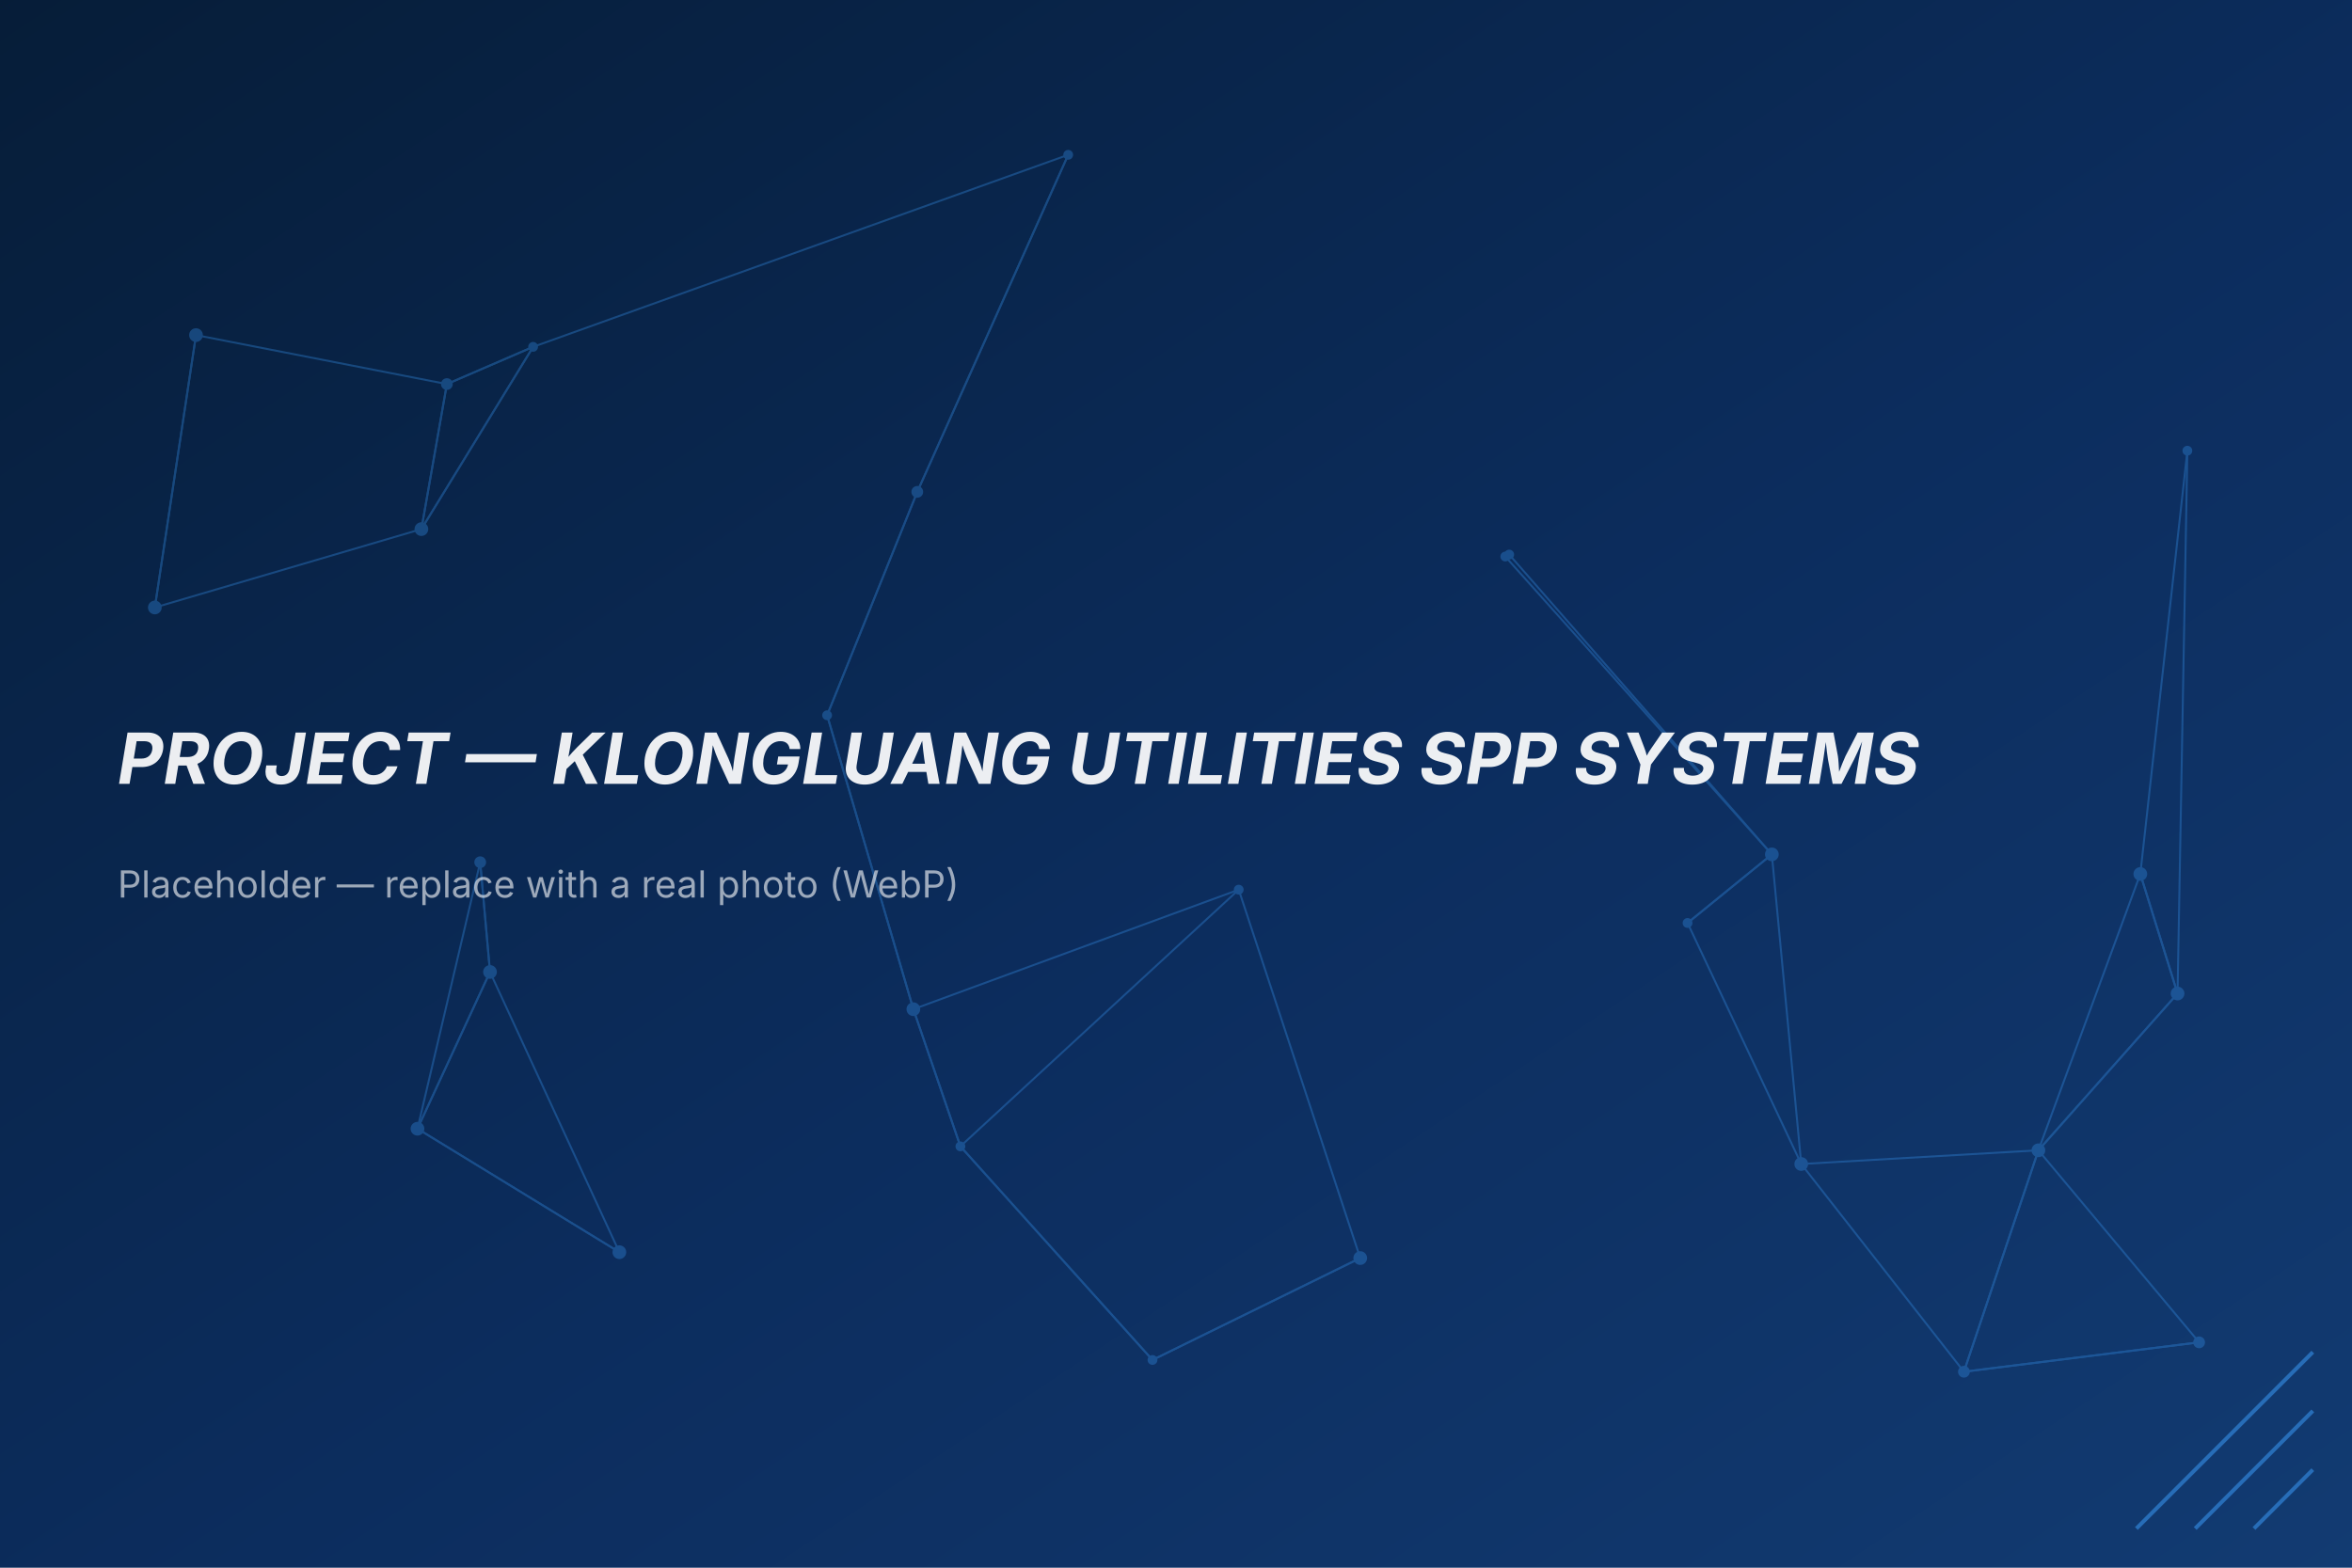
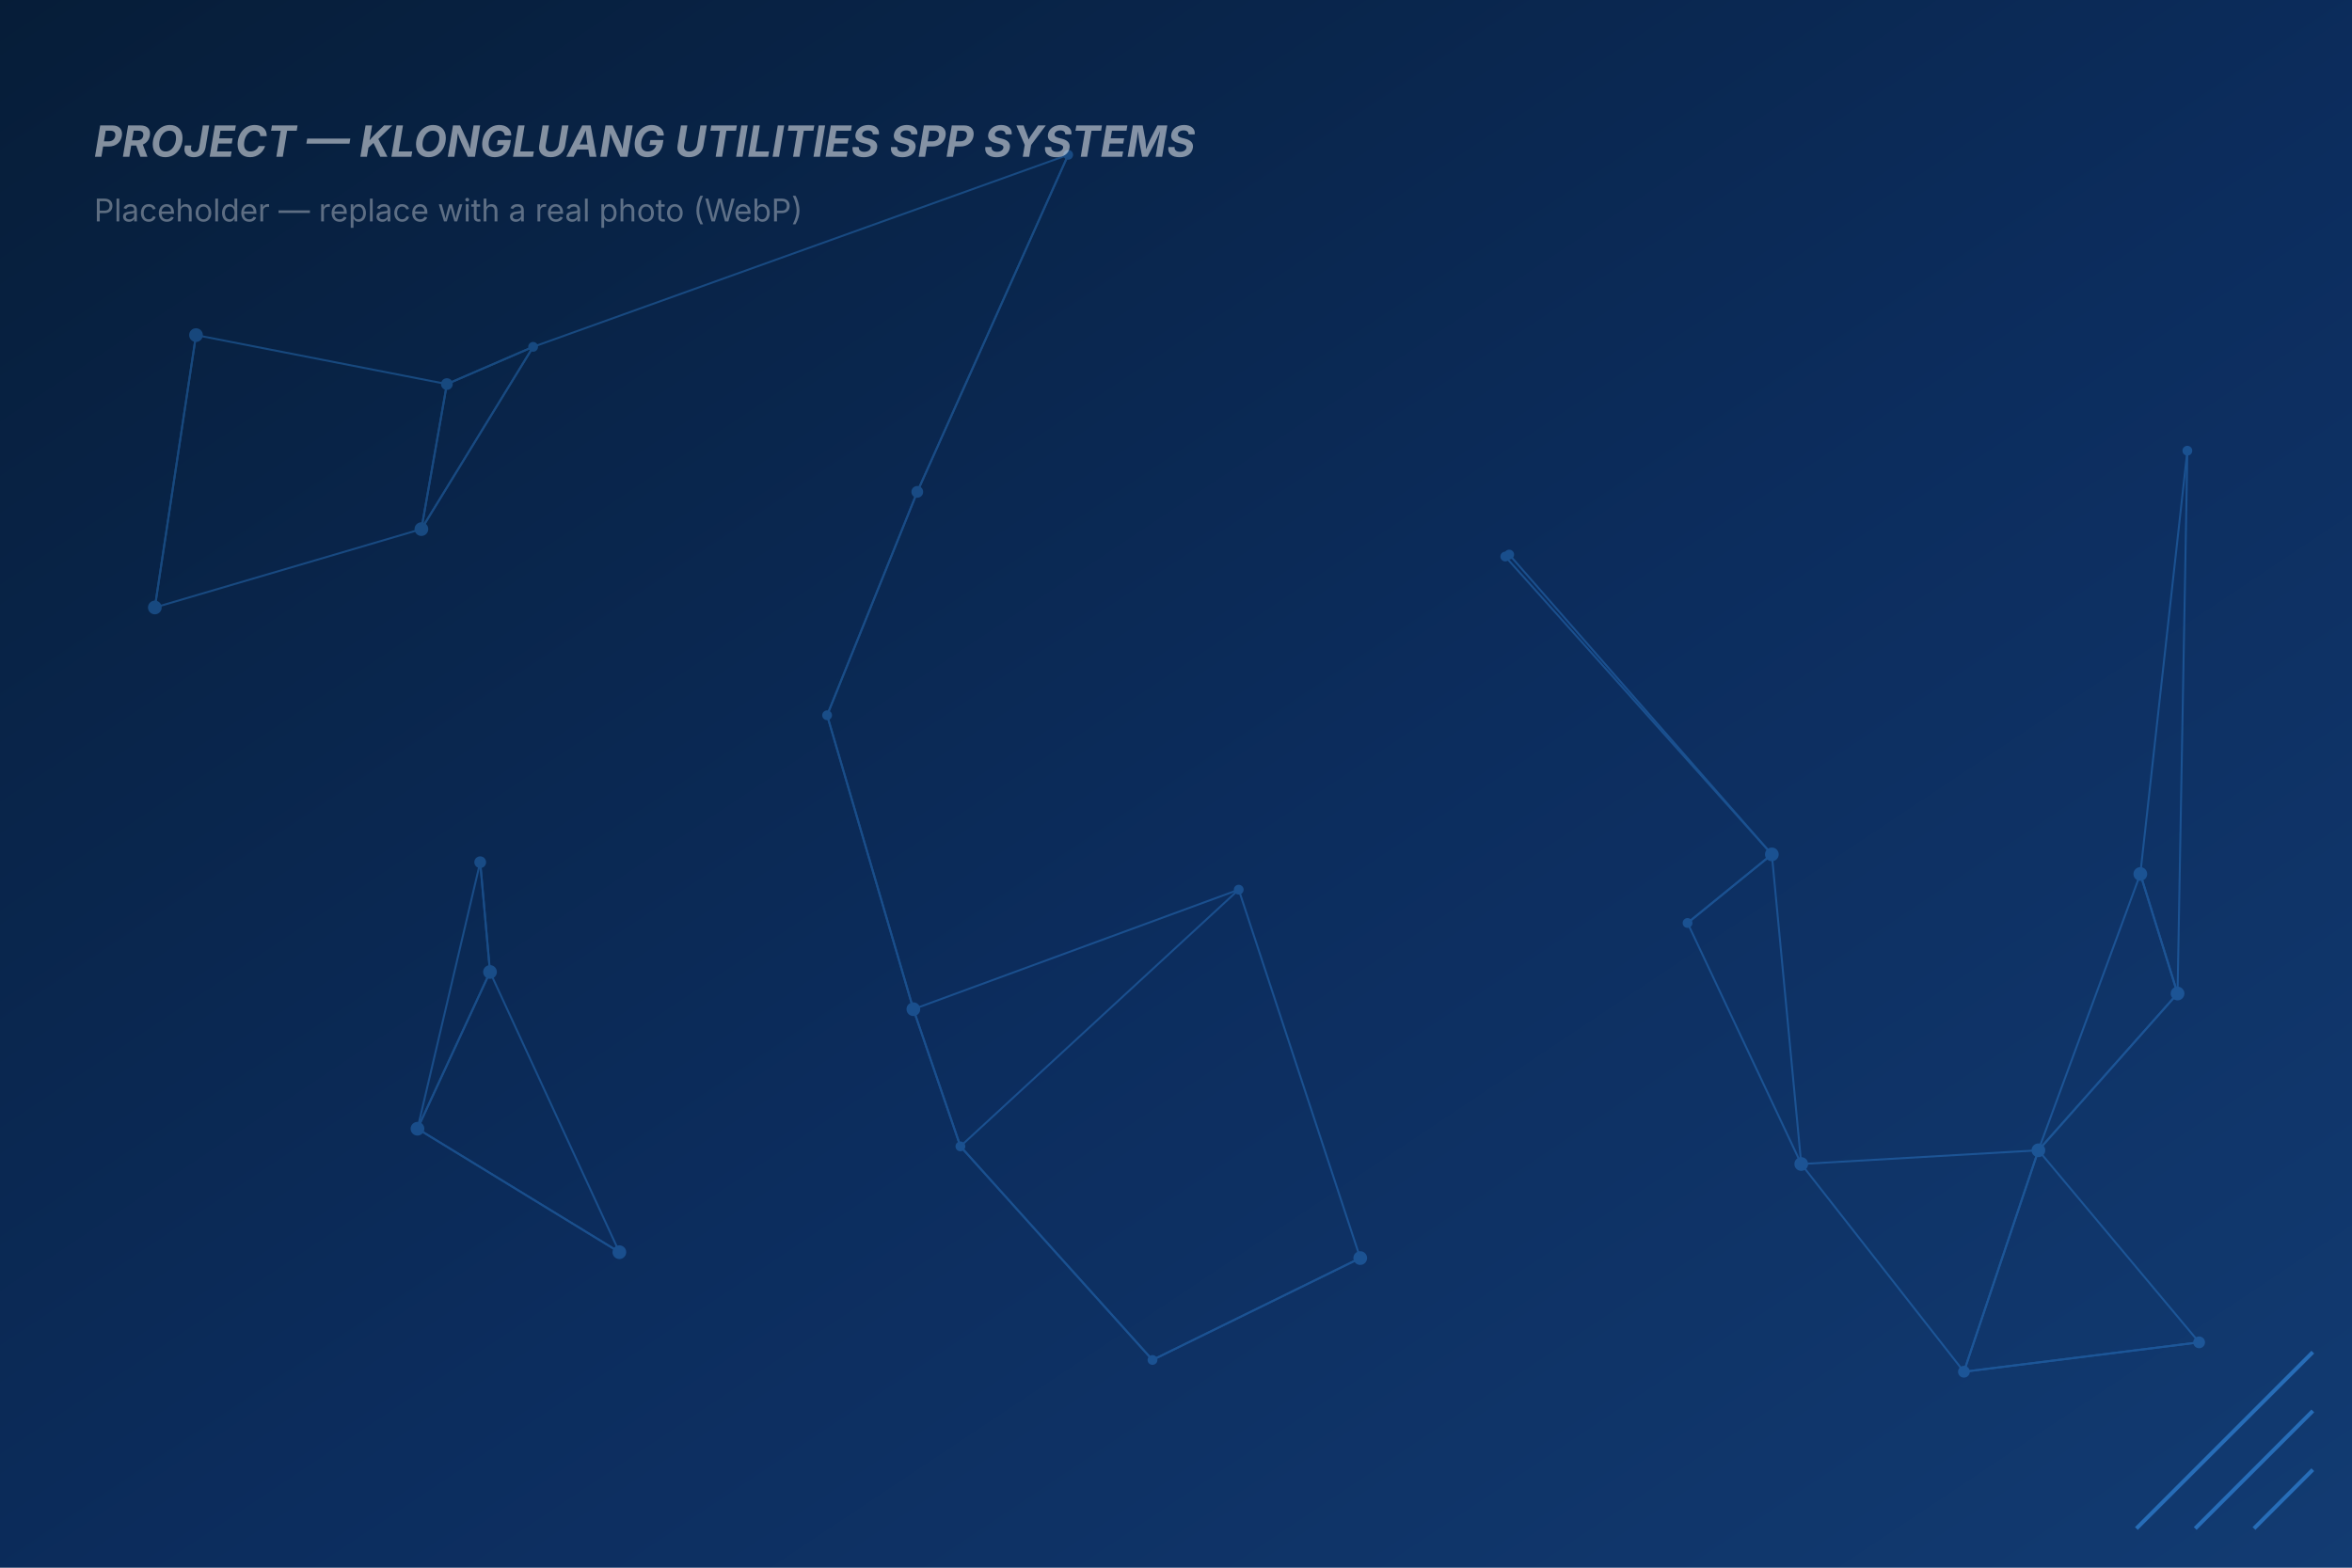
<svg xmlns="http://www.w3.org/2000/svg" width="1200" height="800" viewBox="0 0 1200 800" role="img" aria-label="Project — Klongluang Utilities Spp Systems">
  <defs>
    <linearGradient id="g" x1="0" y1="0" x2="1" y2="1">
      <stop offset="0" stop-color="#061D38" />
      <stop offset=".55" stop-color="#0C2D5E" />
      <stop offset="1" stop-color="#123B72" />
    </linearGradient>
  </defs>
  <rect width="1200" height="800" fill="url(#g)" />
  <g stroke="#358FE8" stroke-width="1" opacity=".35" fill="#358FE8">
    <line x1="79" y1="310" x2="100" y2="171" />
    <line x1="79" y1="310" x2="215" y2="270" />
    <line x1="770" y1="283" x2="768" y2="284" />
    <line x1="770" y1="283" x2="904" y2="436" />
    <line x1="1122" y1="685" x2="1002" y2="700" />
    <line x1="1122" y1="685" x2="1040" y2="587" />
    <line x1="588" y1="694" x2="694" y2="642" />
    <line x1="588" y1="694" x2="490" y2="585" />
    <line x1="919" y1="594" x2="1040" y2="587" />
    <line x1="919" y1="594" x2="1002" y2="700" />
    <line x1="213" y1="576" x2="250" y2="496" />
    <line x1="213" y1="576" x2="316" y2="639" />
    <line x1="228" y1="196" x2="272" y2="177" />
    <line x1="228" y1="196" x2="215" y2="270" />
    <line x1="490" y1="585" x2="466" y2="515" />
    <line x1="490" y1="585" x2="588" y2="694" />
    <line x1="861" y1="471" x2="904" y2="436" />
    <line x1="861" y1="471" x2="919" y2="594" />
    <line x1="694" y1="642" x2="588" y2="694" />
    <line x1="694" y1="642" x2="632" y2="454" />
    <line x1="904" y1="436" x2="861" y2="471" />
    <line x1="904" y1="436" x2="919" y2="594" />
    <line x1="245" y1="440" x2="250" y2="496" />
    <line x1="245" y1="440" x2="213" y2="576" />
    <line x1="1092" y1="446" x2="1111" y2="507" />
    <line x1="1092" y1="446" x2="1040" y2="587" />
    <line x1="250" y1="496" x2="245" y2="440" />
    <line x1="250" y1="496" x2="213" y2="576" />
    <line x1="215" y1="270" x2="228" y2="196" />
    <line x1="215" y1="270" x2="272" y2="177" />
    <line x1="1040" y1="587" x2="1111" y2="507" />
    <line x1="1040" y1="587" x2="1002" y2="700" />
    <line x1="1002" y1="700" x2="1040" y2="587" />
    <line x1="1002" y1="700" x2="1122" y2="685" />
    <line x1="316" y1="639" x2="213" y2="576" />
    <line x1="316" y1="639" x2="250" y2="496" />
    <line x1="768" y1="284" x2="770" y2="283" />
    <line x1="768" y1="284" x2="904" y2="436" />
    <line x1="468" y1="251" x2="422" y2="365" />
    <line x1="468" y1="251" x2="545" y2="79" />
    <line x1="632" y1="454" x2="466" y2="515" />
    <line x1="632" y1="454" x2="490" y2="585" />
    <line x1="272" y1="177" x2="228" y2="196" />
    <line x1="272" y1="177" x2="215" y2="270" />
    <line x1="466" y1="515" x2="490" y2="585" />
    <line x1="466" y1="515" x2="422" y2="365" />
    <line x1="545" y1="79" x2="468" y2="251" />
    <line x1="545" y1="79" x2="272" y2="177" />
    <line x1="100" y1="171" x2="228" y2="196" />
    <line x1="100" y1="171" x2="79" y2="310" />
    <line x1="1116" y1="230" x2="1092" y2="446" />
    <line x1="1116" y1="230" x2="1111" y2="507" />
    <line x1="422" y1="365" x2="468" y2="251" />
    <line x1="422" y1="365" x2="466" y2="515" />
    <line x1="1111" y1="507" x2="1092" y2="446" />
    <line x1="1111" y1="507" x2="1040" y2="587" />
    <circle cx="79" cy="310" r="3" />
    <circle cx="770" cy="283" r="2" />
    <circle cx="1122" cy="685" r="2.5" />
    <circle cx="588" cy="694" r="2" />
    <circle cx="919" cy="594" r="3" />
    <circle cx="213" cy="576" r="3" />
    <circle cx="228" cy="196" r="2.5" />
    <circle cx="490" cy="585" r="2" />
    <circle cx="861" cy="471" r="2" />
    <circle cx="694" cy="642" r="3" />
    <circle cx="904" cy="436" r="3" />
    <circle cx="245" cy="440" r="2.5" />
    <circle cx="1092" cy="446" r="3" />
    <circle cx="250" cy="496" r="3" />
    <circle cx="215" cy="270" r="3" />
    <circle cx="1040" cy="587" r="3" />
    <circle cx="1002" cy="700" r="2.5" />
    <circle cx="316" cy="639" r="3" />
    <circle cx="768" cy="284" r="2" />
    <circle cx="468" cy="251" r="2.5" />
    <circle cx="632" cy="454" r="2" />
    <circle cx="272" cy="177" r="2" />
    <circle cx="466" cy="515" r="3" />
    <circle cx="545" cy="79" r="2" />
    <circle cx="100" cy="171" r="3" />
    <circle cx="1116" cy="230" r="2" />
    <circle cx="422" cy="365" r="2" />
    <circle cx="1111" cy="507" r="3" />
  </g>
  <g stroke="#358FE8" stroke-width="2" opacity=".6">
    <line x1="1090" y1="780" x2="1180" y2="690" />
    <line x1="1120" y1="780" x2="1180" y2="720" />
    <line x1="1150" y1="780" x2="1180" y2="750" />
  </g>
-   <text x="60" y="400" fill="#FFFFFF" font-family="Kanit, Inter, Arial, sans-serif" font-size="36" font-weight="700" font-style="italic" opacity=".92">PROJECT — KLONGLUANG UTILITIES SPP SYSTEMS</text>
-   <text x="60" y="458" fill="#FFFFFF" font-family="Inter, Arial, sans-serif" font-size="19" opacity=".6">Placeholder — replace with a real photo (WebP)</text>
+   <text x="48" y="80" fill="#FFFFFF" font-family="Kanit, Inter, Arial, sans-serif" font-size="22" font-weight="700" font-style="italic" opacity=".5">PROJECT — KLONGLUANG UTILITIES SPP SYSTEMS</text>
+   <text x="48" y="113" fill="#FFFFFF" font-family="Inter, Arial, sans-serif" font-size="16" opacity=".35">Placeholder — replace with a real photo (WebP)</text>
</svg>
